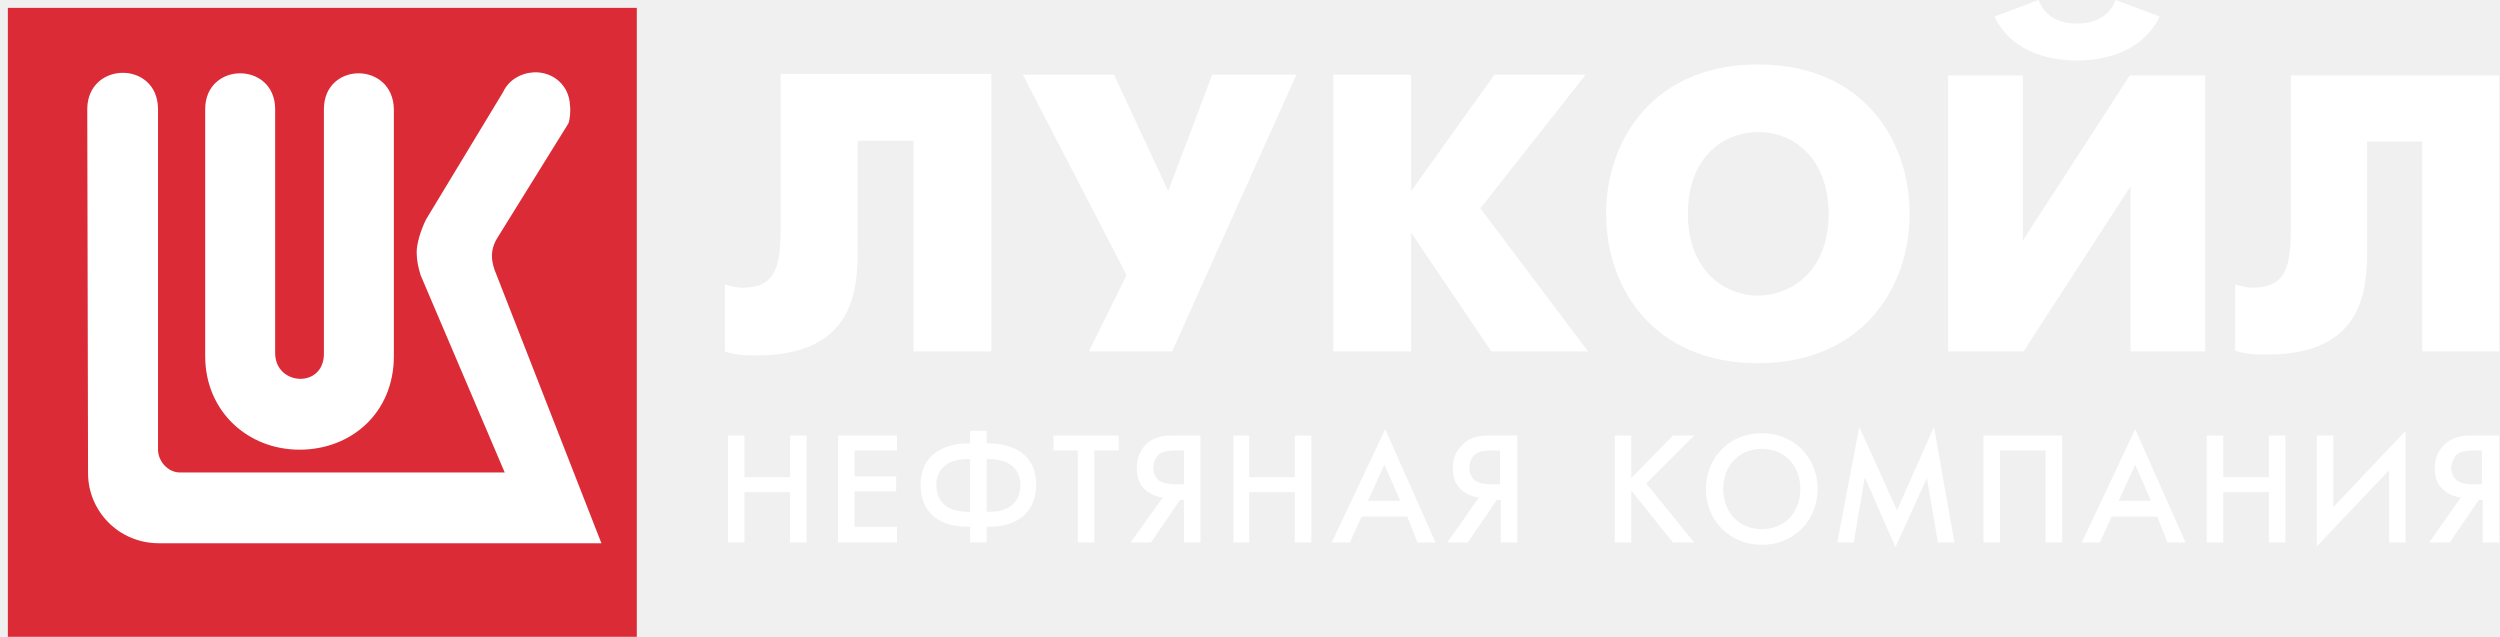
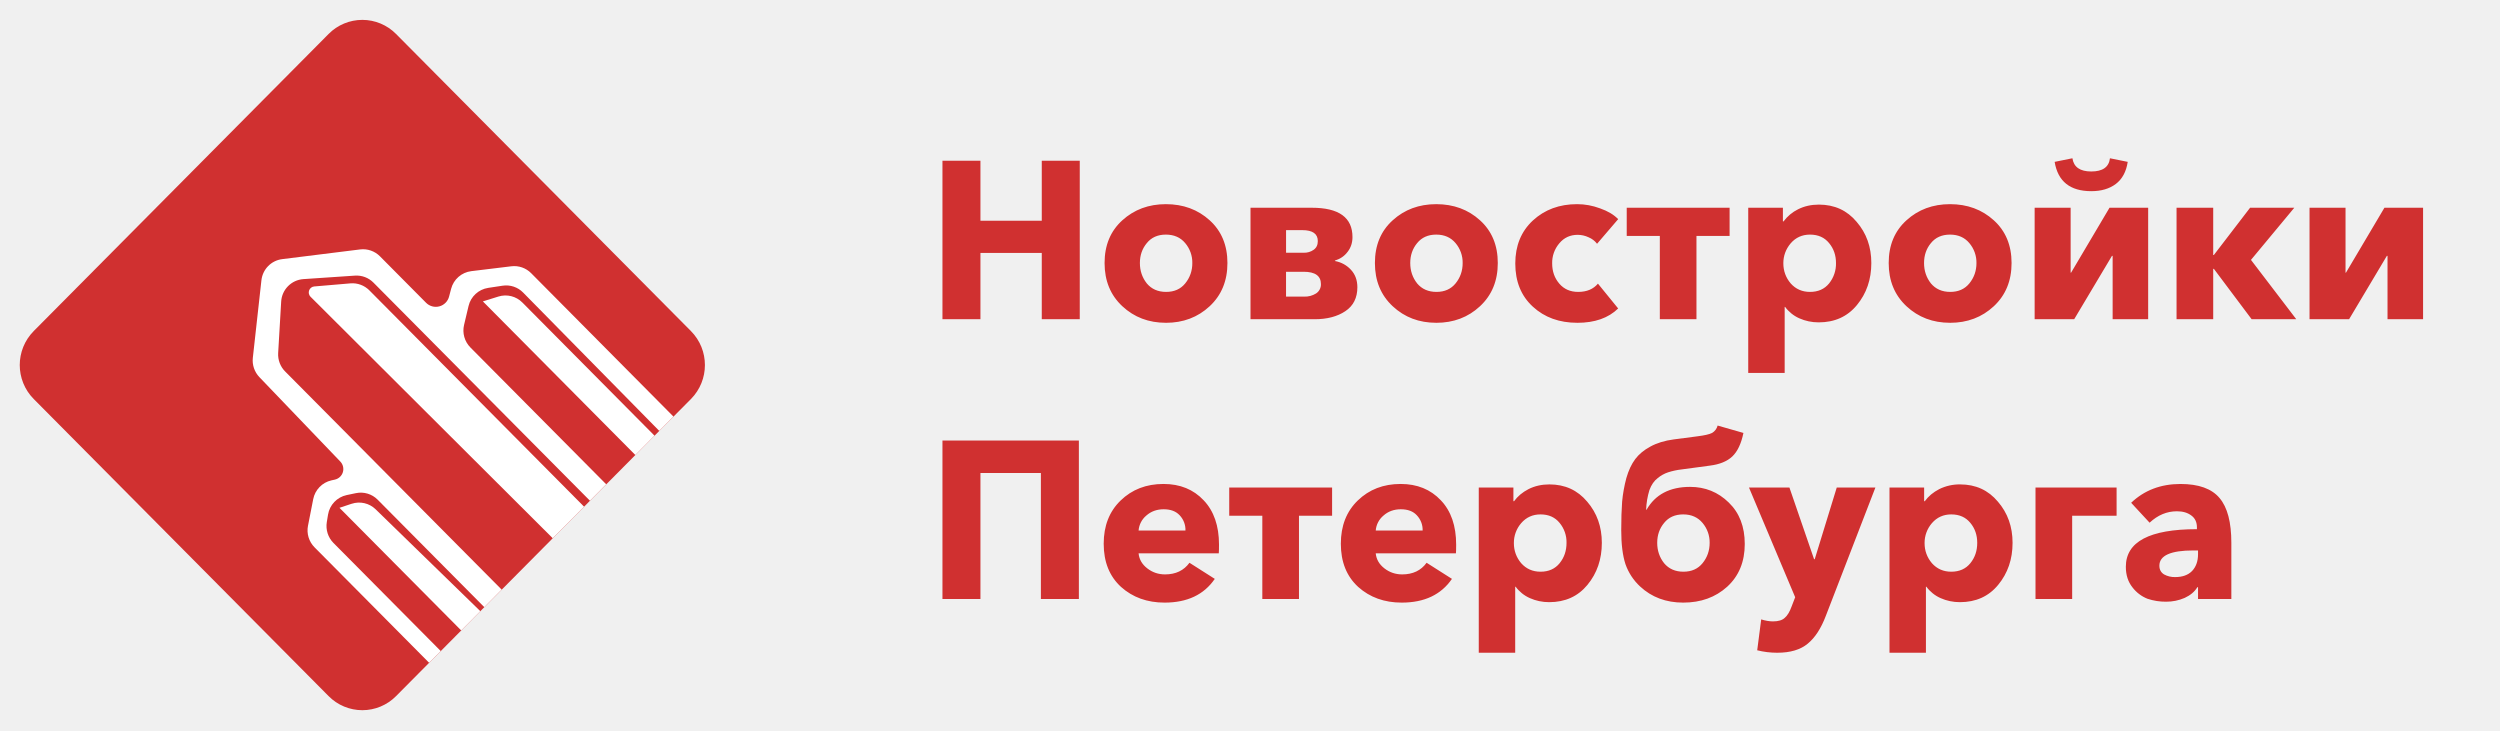
- <svg xmlns="http://www.w3.org/2000/svg" viewBox="0 0 318 81">
-   <path fill="#DB2B36" d="M1 1h80v80H1z" />
-   <path fill="#FFF" d="M72.3 15.7l-9 14.5c-1 1.6-.8 2.9-.4 4.1l13.6 34.8H20.2c-5.1 0-9-4.1-9-8.9l-.1-46.4c.1-6 8.9-6.1 9 0v43.4c0 1.4 1.2 2.9 2.8 2.9h41.3L53.5 35c-.3-1-.5-1.9-.5-2.9 0-1.1.5-2.8 1.2-4.2L64 11.7c.7-1.5 2.2-2.4 3.9-2.5 2.4-.1 4.5 1.6 4.6 4.2.1.6 0 1.8-.2 2.3" />
-   <path fill="#FFF" d="M41.2 45V13.9c0-6.1 8.8-6.1 8.9 0v31.4c0 7.2-5.4 11.9-12 11.9s-12-4.9-12-11.9V13.9c0-6.1 8.9-6.1 8.9 0V45c.1 4.1 6.2 4.4 6.2 0m84.9-35.6v35.3h-9.9V17.9h-7.1v13.9c0 5.1-.5 13.4-12.8 13.4-1.5 0-2.6 0-4.1-.5v-8.5c.8.2 1.5.4 2.2.4 4.3 0 4.9-2.7 4.9-7.7V9.4h26.8zm15.6.1l6.9 14.8 5.6-14.8h10.7l-15.8 35.2h-10.6l4.8-9.7-13.2-25.5zm27.9 0h9.9v14.8l10.6-14.8h11.6l-13.4 17L202 44.7h-12.3l-10.2-15.1v15.1h-9.9zm87.7.1v21l13.6-21h9.6v35.1H271v-21l-13.6 21h-9.6V9.6h9.5zm17.4-7.5c-1.9 4.1-6.4 5.6-10.5 5.6-4.2 0-8.6-1.5-10.5-5.6l5.6-2.1c.9 2.4 3.1 3 4.9 3 1.8 0 4-.6 4.9-3l5.6 2.1zm43.2 7.5v35.1h-9.8V18h-7v13.8c0 5.1-.5 13.3-12.7 13.3-1.5 0-2.6 0-4.1-.5v-8.4c.8.2 1.5.4 2.2.4 4.3 0 4.9-2.7 4.9-7.7V9.6h26.5zM204.3 27.2c0-9.6 6.2-19 19.3-19 13.2 0 19.3 9.4 19.3 19s-6.2 19-19.3 19c-13.1 0-19.3-9.4-19.3-19m28.3 0c0-6.9-4.3-10.4-8.9-10.4-4.7 0-9 3.4-9 10.4 0 6.9 4.3 10.4 9 10.4 4.6-.1 8.9-3.5 8.9-10.4M94.7 60.7h5.8v-5.3h2.1V69h-2.1v-6.4h-5.8V69h-2.1V55.4h2.1zm19.4-3.4h-5.4v3.3h5.3v1.9h-5.3V67h5.4v2h-7.5V55.4h7.5zm9.3 9.7h-.3c-4.3 0-6-2.4-6-5.3 0-5.2 5.2-5.3 6-5.3h.3v-1.6h2.1v1.6h.3c.9 0 6 .1 6 5.3 0 2.9-1.8 5.3-6 5.3h-.3v2h-2.1v-2zm0-8.6h-.4c-2.7 0-3.9 1.5-3.9 3.3 0 1.9 1.2 3.4 3.9 3.4h.4v-6.7zm2.1 6.7h.4c2.7 0 3.9-1.5 3.9-3.4 0-1.8-1.2-3.3-3.9-3.3h-.4v6.7zm13.7-7.8V69h-2.1V57.3H134v-1.9h8.3v1.9zm8.7 6c-.7-.1-1.5-.4-2.1-.9-1-.8-1.2-1.9-1.2-2.9 0-1.2.4-2.1 1-2.8 1.2-1.3 2.7-1.3 3.7-1.3h3.4V69h-2.1v-5.4h-.5l-3.7 5.4h-2.6l4.1-5.7zm1.7-6c-.9 0-1.8.1-2.3.6-.4.4-.6 1.1-.6 1.6 0 .7.3 1.3.7 1.6.3.2.8.5 2.1.5h1.1v-4.3h-1zm9.3 3.4h5.8v-5.3h2.1V69h-2.1v-6.4h-5.8V69h-2V55.4h2zm20.1 5h-5.8l-1.5 3.3h-2.3l6.8-14.4 6.4 14.4h-2.3l-1.3-3.3zm-.9-2l-2-4.6-2.1 4.6h4.1zm10-.4c-.7-.1-1.5-.4-2.1-.9-1-.8-1.2-1.9-1.2-2.9 0-1.2.4-2.1 1.1-2.8 1.2-1.3 2.7-1.3 3.7-1.3h3.4V69h-2.1v-5.4h-.5l-3.7 5.4h-2.6l4-5.7zm1.7-6c-.9 0-1.8.1-2.3.6-.4.4-.6 1.1-.6 1.6 0 .7.3 1.3.7 1.6.3.2.8.5 2.1.5h1.1v-4.3h-1zm17.7 3.5l5.3-5.4h2.7l-6.1 6.1 6.1 7.5h-2.7l-5.3-6.6V69h-2.1V55.4h2.1zm23.7 1.4c0 4-3 7.1-7.1 7.1s-7.1-3.1-7.1-7.1c0-4 3-7.1 7.1-7.1s7.1 3.1 7.1 7.1m-2.2 0c0-3-2-5.1-4.9-5.1-2.9 0-4.9 2.1-4.9 5.1 0 3 2 5.1 4.9 5.1 2.9 0 4.9-2.1 4.9-5.1m4.7 6.8l2.8-14.7 4.8 10.6 4.7-10.6 2.6 14.7h-2.1l-1.4-8.2-4 8.8-3.9-8.9-1.4 8.3zm28.6-13.6V69h-2.1V57.3h-5.8V69h-2.1V55.4zm12.1 10.3h-5.8l-1.5 3.3h-2.3l6.8-14.4L278 69h-2.3l-1.3-3.3zm-.8-2l-2-4.6-2.1 4.6h4.1zm9.2-3h5.8v-5.3h2.1V69h-2.1v-6.4h-5.8V69h-2.1V55.4h2.1zm21.1-.9l-9.2 9.7V55.4h2.1v9.1l9.2-9.7V69h-2.1zm9.1 3.5c-.7-.1-1.5-.4-2.1-.9-1-.8-1.2-1.9-1.2-2.9 0-1.2.4-2.1 1.1-2.8 1.2-1.3 2.7-1.3 3.7-1.3h3.4V69h-2.1v-5.4h-.5l-3.7 5.4H309l4-5.7zm1.7-6c-.9 0-1.8.1-2.3.6-.3.4-.6 1.1-.6 1.6 0 .7.3 1.3.7 1.6.3.2.8.5 2.1.5h1.1v-4.3h-1z" />
+ <svg xmlns="http://www.w3.org/2000/svg" width="113" height="33" viewBox="0 0 113 33" fill="none">
+   <path d="M1.523 14.965l13.33-13.43a2.143 2.143 0 0 1 3.048 0l13.33 13.43a2.182 2.182 0 0 1 0 3.07l-13.33 13.43a2.143 2.143 0 0 1-3.047 0l-13.33-13.43a2.182 2.182 0 0 1 0-3.07z" fill="#D03030" />
+   <path d="M14.2 12.948l1.643-.14c.315-.026.627.09.851.315l9.706 9.779-1.416 1.427-10.95-10.918a.273.273 0 0 1 .166-.463zm7.626.675l.705-.22a1.072 1.072 0 0 1 1.079.27l5.975 6.02-.867.874-6.892-6.944z" fill="#fff" />
+   <path d="M13.922 23.76l.235-1.198c.083-.422.406-.755.822-.849l.158-.035a.489.489 0 0 0 .244-.817l-3.657-3.815a1.09 1.09 0 0 1-.296-.874l.388-3.502c.055-.5.444-.896.939-.957l3.524-.439c.33-.04.66.074.894.31l2.084 2.1A.62.62 0 0 0 20.3 13.4l.09-.344a1.08 1.08 0 0 1 .912-.8l1.812-.22c.329-.04.658.074.892.31l6.435 6.484-.642.647-6.154-6.254a1.072 1.072 0 0 0-.924-.31l-.654.099a1.08 1.08 0 0 0-.889.821l-.202.852a1.09 1.09 0 0 0 .286 1.02l6.14 6.186-.736.742-9.787-9.86a1.072 1.072 0 0 0-.833-.315l-2.334.158a1.081 1.081 0 0 0-1.003 1.019l-.136 2.322c-.018.31.096.613.314.832l9.79 9.863-.786.792-4.822-4.859a1.072 1.072 0 0 0-.98-.295l-.418.087a1.082 1.082 0 0 0-.844.885l-.055.335a1.09 1.09 0 0 0 .301.945l4.849 4.886-.526.53-5.18-5.22a1.09 1.09 0 0 1-.295-.977z" fill="#fff" />
+   <path d="M15.894 22.77l-.55.183 5.503 5.544.865-.871-4.733-4.605a1.071 1.071 0 0 0-1.085-.25z" fill="#fff" />
+   <path d="M42.599 14.429V7.265h1.717v2.712h2.772V7.265h1.717v7.164h-1.717v-2.995h-2.772v2.995h-1.717zm10.099.161c-.776 0-1.432-.249-1.968-.748-.536-.5-.803-1.15-.803-1.953 0-.803.267-1.447.803-1.932.536-.486 1.192-.729 1.968-.729.783 0 1.443.243 1.979.729.535.485.803 1.13.803 1.932 0 .803-.268 1.454-.803 1.953-.536.499-1.196.749-1.979.749zm-.863-1.78c.214.256.505.384.873.384.369 0 .656-.128.864-.384.214-.263.321-.57.321-.92a1.36 1.36 0 0 0-.321-.901c-.214-.257-.506-.385-.874-.385s-.656.128-.863.385c-.208.25-.312.55-.312.9s.104.658.312.92zm4.688 1.619V9.39h2.771c1.226 0 1.838.442 1.838 1.325 0 .257-.073.48-.22.668-.141.19-.332.32-.573.395v.02c.288.054.529.186.723.395.194.209.291.472.291.789 0 .479-.18.84-.542 1.082-.362.243-.824.365-1.386.365h-2.902zm1.606-1.022h.814a.95.95 0 0 0 .542-.142.486.486 0 0 0 .221-.425c0-.37-.26-.556-.783-.556h-.794v1.123zm0-1.983h.804a.73.73 0 0 0 .442-.132c.127-.088.19-.219.19-.394 0-.33-.234-.496-.702-.496h-.733v1.022zm6.789 3.166c-.777 0-1.433-.249-1.968-.748-.536-.5-.804-1.15-.804-1.953 0-.803.268-1.447.804-1.932.535-.486 1.191-.729 1.968-.729.783 0 1.443.243 1.978.729.536.485.804 1.13.804 1.932 0 .803-.268 1.454-.804 1.953-.535.499-1.195.749-1.978.749zm-.864-1.78c.215.256.506.384.874.384s.656-.128.864-.384c.214-.263.32-.57.32-.92a1.36 1.36 0 0 0-.32-.901c-.215-.257-.506-.385-.874-.385s-.656.128-.864.385c-.207.25-.311.55-.311.9s.104.658.311.92zm7.239 1.78c-.81 0-1.48-.242-2.008-.728-.53-.486-.794-1.136-.794-1.953 0-.802.265-1.45.794-1.942.535-.493 1.202-.739 1.998-.739.355 0 .703.064 1.045.192.348.122.619.284.813.486l-.954 1.113a.907.907 0 0 0-.382-.293 1.163 1.163 0 0 0-.492-.112c-.341 0-.619.128-.833.385a1.35 1.35 0 0 0-.322.91c0 .358.108.661.322.911.214.25.498.374.853.374.389 0 .687-.125.894-.374l.914 1.123c-.442.432-1.058.648-1.848.648zm3.731-.161v-3.764h-1.496V9.39h4.65v1.275H76.68v3.764h-1.657zm3.996 2.428V9.39h1.567v.617h.03a1.81 1.81 0 0 1 .653-.546c.281-.142.596-.213.944-.213.703 0 1.272.26 1.707.78.442.512.663 1.133.663 1.861 0 .742-.218 1.376-.653 1.902-.428.52-1.004.78-1.727.78-.308 0-.6-.061-.874-.183a1.6 1.6 0 0 1-.643-.516h-.02v2.985H79.02zm2.792-3.663c.368 0 .656-.128.864-.384a1.42 1.42 0 0 0 .311-.92c0-.352-.104-.652-.311-.901-.208-.257-.496-.385-.864-.385-.355 0-.646.132-.874.395-.22.263-.331.563-.331.9 0 .344.11.648.331.91.228.257.52.385.874.385zm6.329 1.396c-.776 0-1.433-.249-1.968-.748-.536-.5-.804-1.15-.804-1.953 0-.803.268-1.447.804-1.932.535-.486 1.192-.729 1.968-.729.783 0 1.443.243 1.978.729.536.485.804 1.13.804 1.932 0 .803-.268 1.454-.803 1.953-.536.499-1.196.749-1.979.749zm-.864-1.78c.215.256.506.384.874.384s.656-.128.864-.384c.214-.263.321-.57.321-.92a1.36 1.36 0 0 0-.321-.901c-.214-.257-.506-.385-.874-.385s-.656.128-.864.385c-.207.25-.31.55-.31.9s.103.658.31.92zm7.249-4.169c-.957 0-1.51-.441-1.656-1.325l.803-.162c.06.398.345.597.853.597.516 0 .797-.199.844-.597l.803.162c-.067.445-.247.779-.542 1.002-.288.215-.656.323-1.105.323zm-2.56 5.788V9.39h1.627v2.934h.02L95.35 9.39h1.747v5.039h-1.606v-2.864h-.03l-1.708 2.864h-1.787zm6.414 0V9.39h1.657v2.135h.03l1.637-2.135h1.998l-1.958 2.357 2.048 2.682h-2.018l-1.707-2.277h-.03v2.277h-1.658zm6.011 0V9.39h1.627v2.934h.02l1.738-2.934h1.747v5.039h-1.607v-2.864h-.03l-1.707 2.864h-1.788zM42.599 27.076v-7.163h6.166v7.163h-1.717v-5.697h-2.732v5.697h-1.717zm10.04.162c-.783 0-1.44-.236-1.968-.709-.523-.479-.784-1.13-.784-1.952 0-.81.255-1.46.764-1.953.515-.5 1.161-.749 1.938-.749.75 0 1.355.247 1.817.739.462.485.693 1.153.693 2.003 0 .182-.003.314-.01.395h-3.625c.027.27.157.496.392.678.234.182.502.273.803.273.482 0 .85-.175 1.105-.526l1.144.728c-.488.715-1.245 1.073-2.27 1.073zm-1.175-3.258h2.119a.956.956 0 0 0-.261-.688c-.168-.182-.409-.273-.723-.273-.308 0-.57.094-.784.283a.98.98 0 0 0-.351.678zm5.593 3.096v-3.764h-1.496v-1.275h4.65v1.275h-1.497v3.764h-1.657zm6.301.162c-.783 0-1.44-.236-1.968-.709-.523-.479-.784-1.13-.784-1.952 0-.81.255-1.46.764-1.953.515-.5 1.161-.749 1.938-.749.75 0 1.356.247 1.818.739.462.485.692 1.153.692 2.003 0 .182-.003.314-.01.395h-3.625c.027.27.157.496.392.678.234.182.502.273.803.273.482 0 .85-.175 1.105-.526l1.145.728c-.49.715-1.246 1.073-2.27 1.073zm-1.175-3.258h2.12a.956.956 0 0 0-.262-.688c-.167-.182-.408-.273-.723-.273-.308 0-.57.094-.783.283a.98.98 0 0 0-.352.678zm4.657 5.524v-7.467h1.566v.617h.03c.161-.222.379-.404.653-.546.282-.142.596-.213.944-.213.703 0 1.272.26 1.708.78.441.512.662 1.133.662 1.861 0 .742-.217 1.376-.652 1.902-.429.52-1.005.78-1.728.78-.308 0-.599-.061-.873-.183a1.599 1.599 0 0 1-.643-.516h-.02v2.985H66.84zm2.792-3.663c.368 0 .656-.128.863-.384.208-.256.312-.563.312-.92a1.36 1.36 0 0 0-.312-.901c-.207-.256-.495-.385-.863-.385-.355 0-.646.132-.874.395a1.36 1.36 0 0 0-.331.9c0 .344.11.648.331.911.228.256.519.384.874.384zm6.449 1.397c-.776 0-1.426-.243-1.948-.729a2.507 2.507 0 0 1-.663-1.012c-.127-.39-.19-.9-.19-1.527 0-.506.013-.938.04-1.295.033-.358.097-.712.19-1.063.1-.35.235-.637.402-.86.167-.222.395-.411.683-.566.294-.162.646-.27 1.054-.324l1.085-.142c.315-.04.532-.09.653-.151a.542.542 0 0 0 .25-.334l1.166.334c-.1.485-.268.84-.502 1.062-.235.222-.573.36-1.015.415l-1.275.172a3.165 3.165 0 0 0-.613.131 1.45 1.45 0 0 0-.472.263c-.16.122-.284.3-.371.537a3.4 3.4 0 0 0-.15.89h.02c.394-.688 1.05-1.032 1.968-1.032.682 0 1.265.236 1.747.708.482.465.723 1.09.723 1.872 0 .803-.264 1.447-.793 1.932-.53.48-1.192.719-1.989.719zm-.863-1.781c.214.256.505.384.873.384.369 0 .656-.128.864-.384.214-.263.321-.57.321-.92a1.36 1.36 0 0 0-.321-.901c-.214-.256-.506-.385-.874-.385s-.656.128-.863.385c-.208.25-.312.55-.312.9 0 .351.104.658.312.921zm5.112 4.047c-.308 0-.61-.037-.904-.111l.18-1.396c.195.06.372.09.533.09.24 0 .418-.053.532-.161.12-.101.224-.273.311-.516l.16-.415-2.088-4.958h1.828l1.114 3.238h.03l.995-3.238h1.747l-2.24 5.798c-.214.566-.485.984-.813 1.254-.328.277-.79.415-1.386.415zm5.075 0v-7.467h1.566v.617h.03c.161-.222.379-.404.653-.546a2.07 2.07 0 0 1 .944-.213c.703 0 1.272.26 1.707.78.442.512.663 1.133.663 1.861 0 .742-.217 1.376-.653 1.902-.428.52-1.004.78-1.727.78-.308 0-.599-.061-.873-.183a1.599 1.599 0 0 1-.643-.516h-.02v2.985h-1.647zm2.791-3.663c.369 0 .657-.128.864-.384.208-.256.311-.563.311-.92 0-.351-.103-.652-.31-.901-.208-.256-.496-.385-.865-.385-.354 0-.645.132-.873.395a1.36 1.36 0 0 0-.332.9c0 .344.11.648.332.911.228.256.519.384.874.384zm3.809 1.235v-5.039h3.665v1.275h-2.008v3.764h-1.657zm5.9.121a2.6 2.6 0 0 1-.834-.131 1.59 1.59 0 0 1-.683-.516c-.2-.25-.3-.56-.3-.931 0-1.133 1.07-1.7 3.213-1.7v-.08c0-.237-.084-.416-.251-.537-.168-.128-.385-.192-.653-.192-.455 0-.867.172-1.235.516l-.834-.9c.596-.567 1.34-.85 2.23-.85.823 0 1.412.212 1.767.637.355.418.532 1.092.532 2.023v2.54h-1.506v-.536h-.03c-.12.202-.311.364-.573.485a2.074 2.074 0 0 1-.843.172zm.412-1.113c.328 0 .582-.09.763-.273.18-.189.271-.442.271-.759v-.172h-.21c-1.025 0-1.537.23-1.537.688 0 .176.07.307.21.395a.99.99 0 0 0 .503.121z" fill="#D03030" />
</svg>
